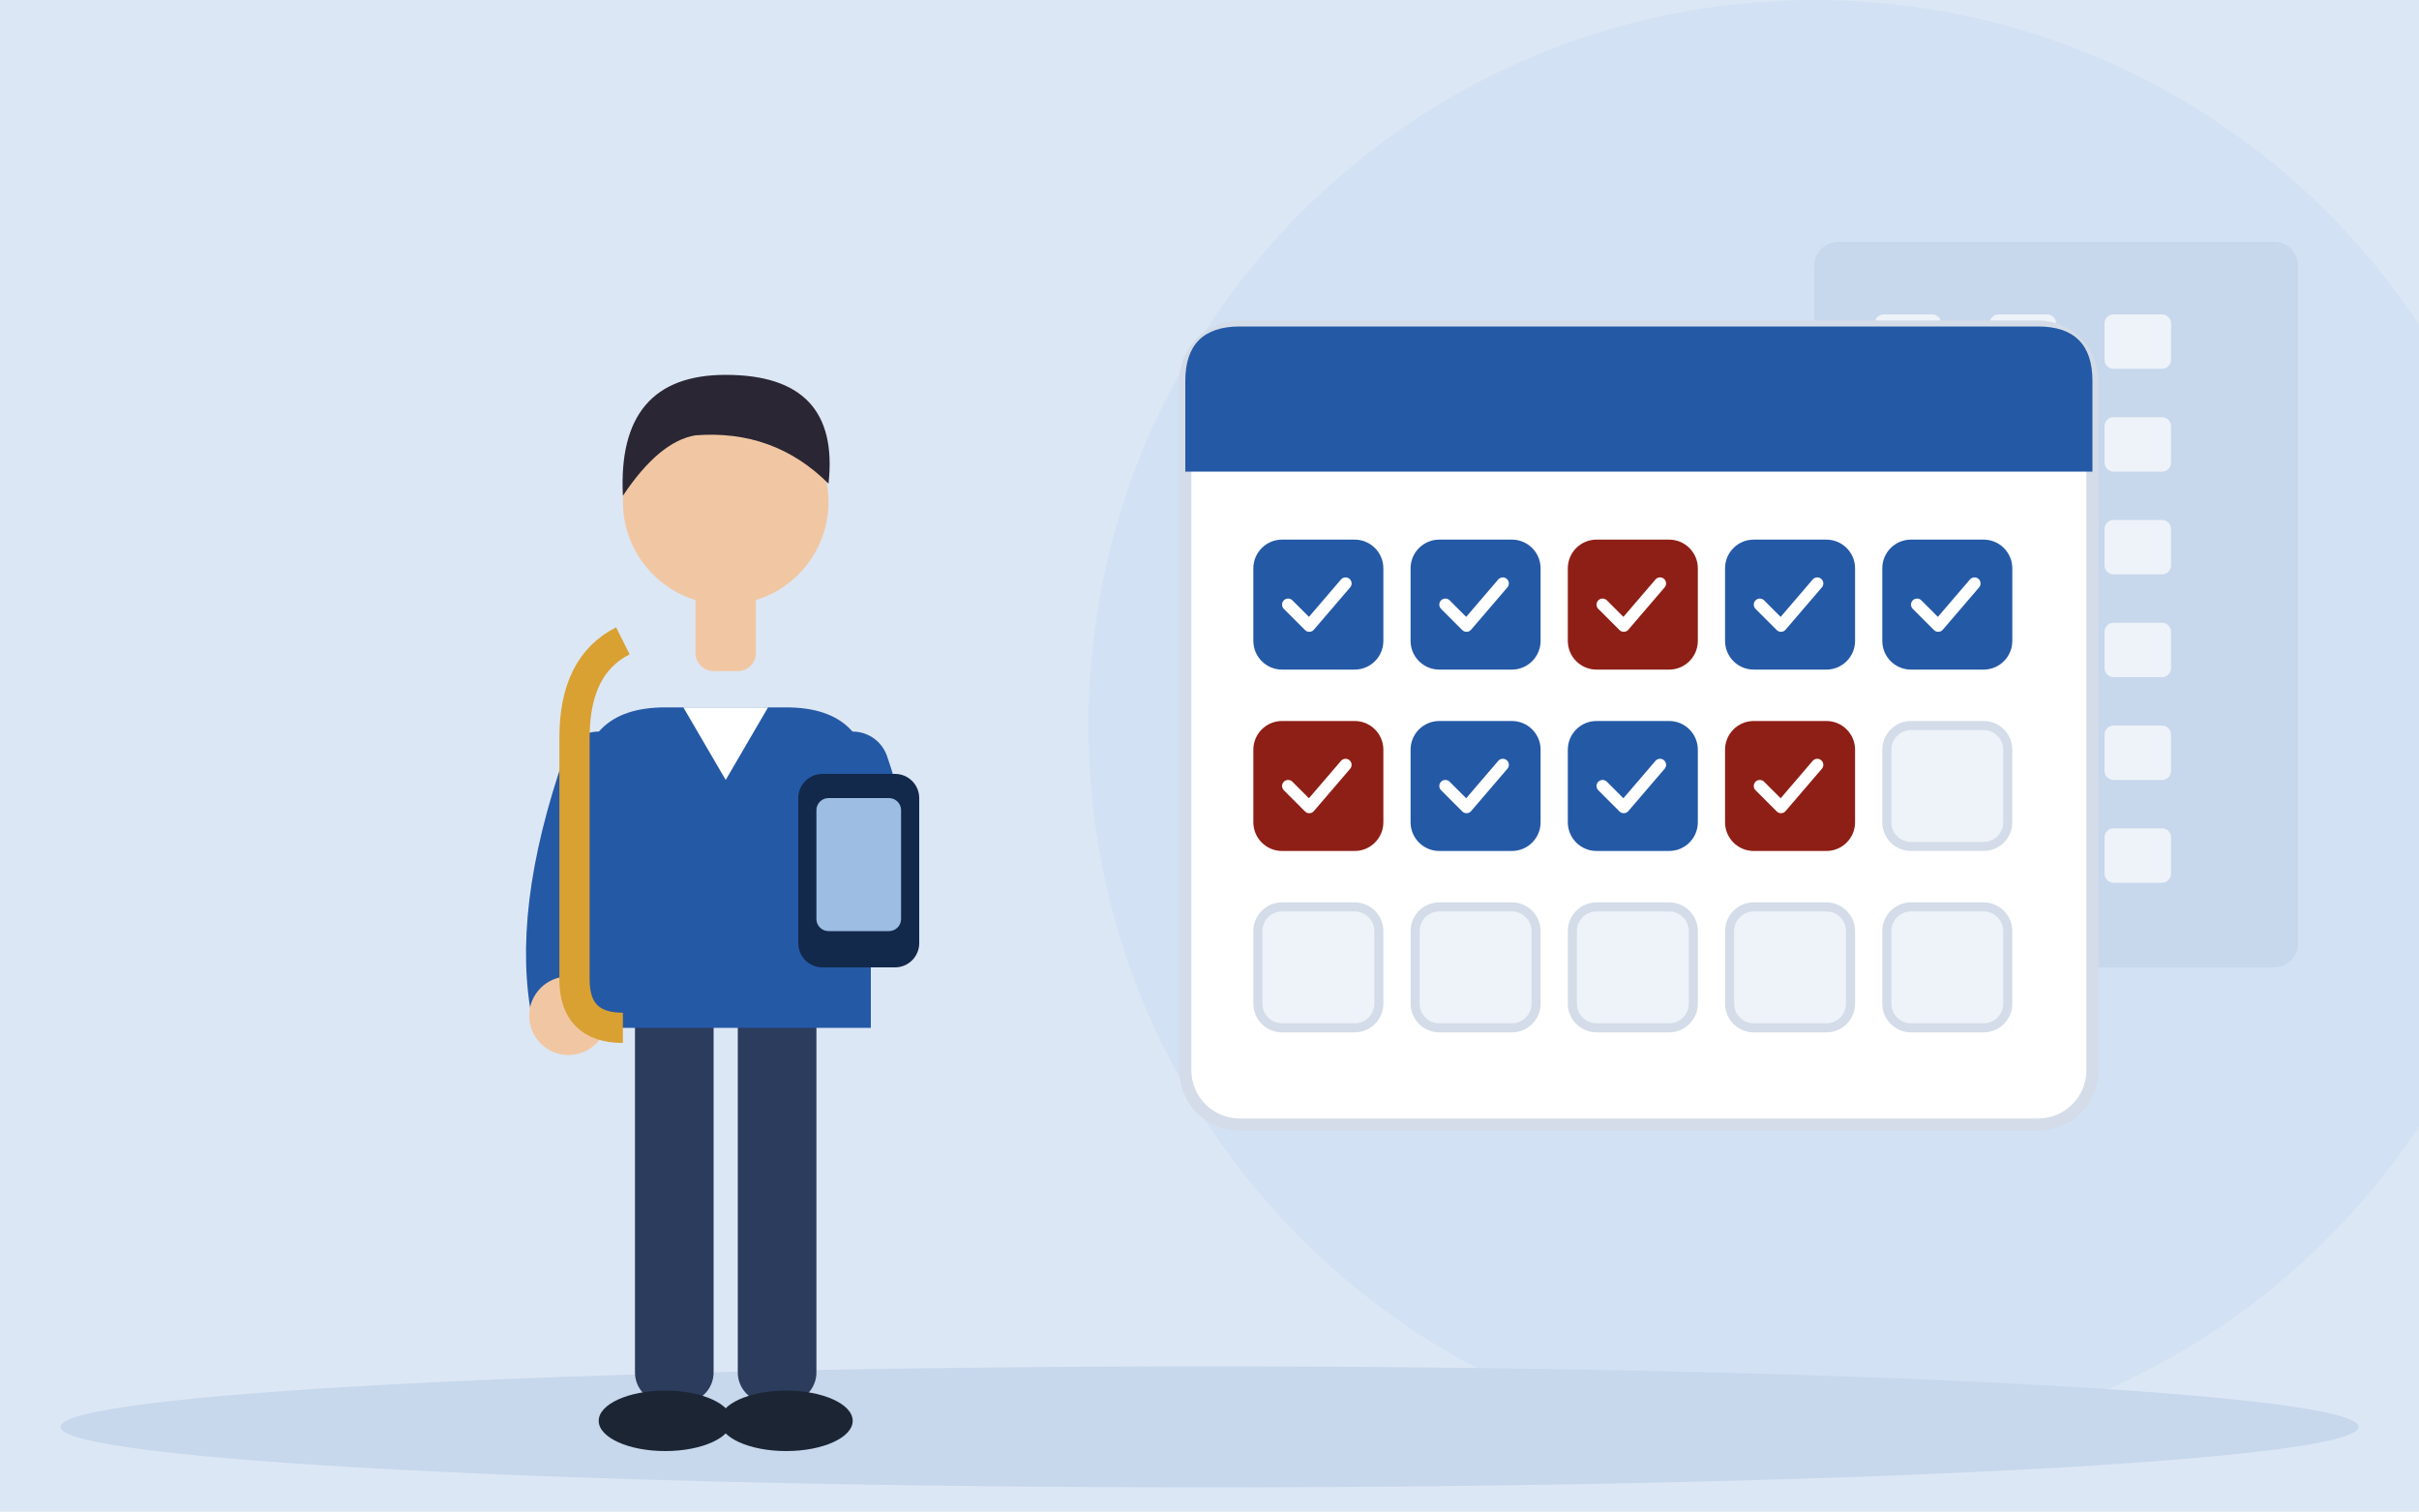
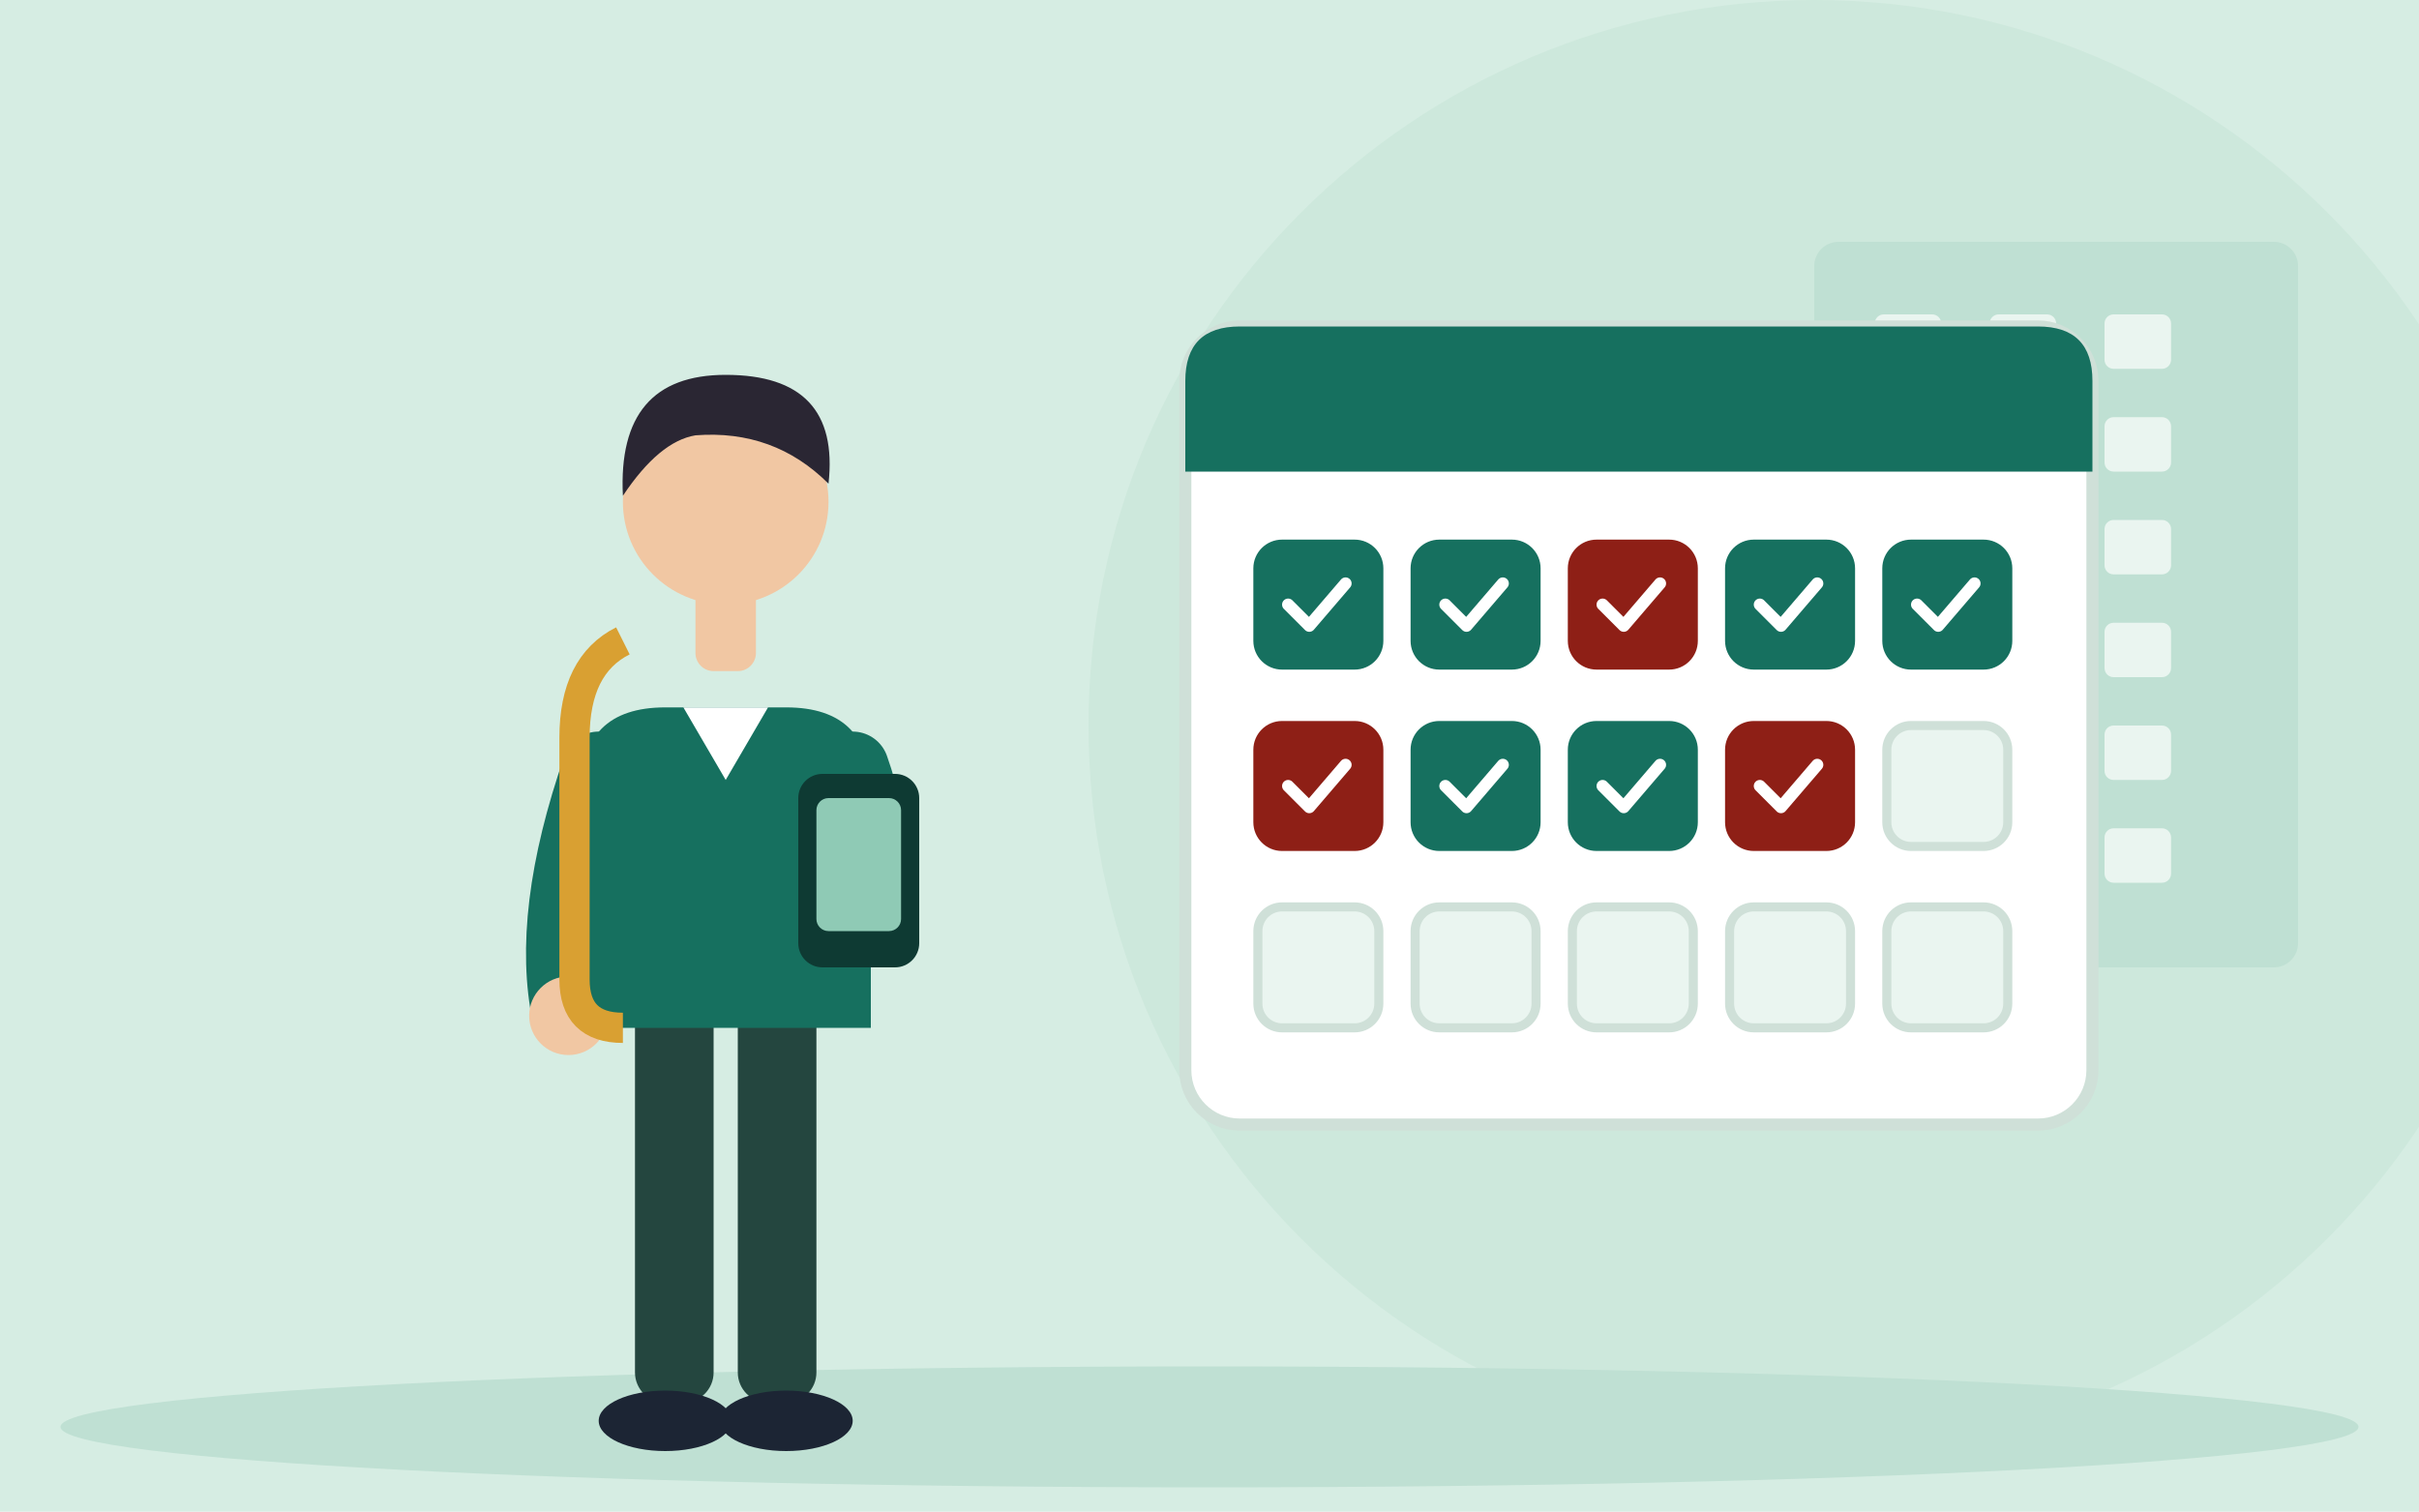
<svg xmlns="http://www.w3.org/2000/svg" viewBox="0 0 400 250" role="img" aria-label="นักศึกษาบันทึก logbook รายวัน">
-   <rect width="400" height="250" fill="#dce7f5" />
-   <circle cx="300" cy="120" r="120" fill="#d2e1f3" />
-   <ellipse cx="200" cy="236" rx="190" ry="10" fill="#c7d7ec" />
-   <rect x="300" y="40" width="80" height="120" rx="4" fill="#c7d7ec" />
-   <rect x="310" y="52" width="11" height="9" rx="1.5" fill="#eef3f9" />
-   <rect x="329" y="52" width="11" height="9" rx="1.5" fill="#eef3f9" />
-   <rect x="348" y="52" width="11" height="9" rx="1.5" fill="#eef3f9" />
-   <rect x="310" y="69" width="11" height="9" rx="1.5" fill="#eef3f9" />
-   <rect x="329" y="69" width="11" height="9" rx="1.5" fill="#eef3f9" />
-   <rect x="348" y="69" width="11" height="9" rx="1.5" fill="#eef3f9" />
-   <rect x="310" y="86" width="11" height="9" rx="1.5" fill="#eef3f9" />
-   <rect x="329" y="86" width="11" height="9" rx="1.5" fill="#eef3f9" />
-   <rect x="348" y="86" width="11" height="9" rx="1.5" fill="#eef3f9" />
-   <rect x="310" y="103" width="11" height="9" rx="1.5" fill="#eef3f9" />
-   <rect x="329" y="103" width="11" height="9" rx="1.5" fill="#eef3f9" />
-   <rect x="348" y="103" width="11" height="9" rx="1.5" fill="#eef3f9" />
-   <rect x="310" y="120" width="11" height="9" rx="1.5" fill="#eef3f9" />
-   <rect x="329" y="120" width="11" height="9" rx="1.5" fill="#eef3f9" />
-   <rect x="348" y="120" width="11" height="9" rx="1.5" fill="#eef3f9" />
-   <rect x="310" y="137" width="11" height="9" rx="1.5" fill="#eef3f9" />
-   <rect x="329" y="137" width="11" height="9" rx="1.5" fill="#eef3f9" />
-   <rect x="348" y="137" width="11" height="9" rx="1.5" fill="#eef3f9" />
-   <rect x="196" y="54" width="150" height="132" rx="9" fill="#ffffff" stroke="#d3dce8" stroke-width="2" />
-   <path d="M196 63 q0-9 9-9 h132 q9 0 9 9 v15 h-150z" fill="#2459a6" />
-   <rect x="208" y="90" width="20" height="20" rx="4" fill="#2459a6" stroke="#2459a6" stroke-width="1.5" />
+   <rect width="400" height="250" fill="#d6ede3" />
+   <circle cx="300" cy="120" r="120" fill="#cde8dc" />
+   <ellipse cx="200" cy="236" rx="190" ry="10" fill="#bfe0d3" />
+   <rect x="300" y="40" width="80" height="120" rx="4" fill="#bfe0d3" />
+   <rect x="310" y="52" width="11" height="9" rx="1.5" fill="#eaf5f0" />
+   <rect x="329" y="52" width="11" height="9" rx="1.5" fill="#eaf5f0" />
+   <rect x="348" y="52" width="11" height="9" rx="1.5" fill="#eaf5f0" />
+   <rect x="310" y="69" width="11" height="9" rx="1.5" fill="#eaf5f0" />
+   <rect x="329" y="69" width="11" height="9" rx="1.5" fill="#eaf5f0" />
+   <rect x="348" y="69" width="11" height="9" rx="1.5" fill="#eaf5f0" />
+   <rect x="310" y="86" width="11" height="9" rx="1.5" fill="#eaf5f0" />
+   <rect x="329" y="86" width="11" height="9" rx="1.5" fill="#eaf5f0" />
+   <rect x="348" y="86" width="11" height="9" rx="1.5" fill="#eaf5f0" />
+   <rect x="310" y="103" width="11" height="9" rx="1.5" fill="#eaf5f0" />
+   <rect x="329" y="103" width="11" height="9" rx="1.5" fill="#eaf5f0" />
+   <rect x="348" y="103" width="11" height="9" rx="1.5" fill="#eaf5f0" />
+   <rect x="310" y="120" width="11" height="9" rx="1.5" fill="#eaf5f0" />
+   <rect x="329" y="120" width="11" height="9" rx="1.5" fill="#eaf5f0" />
+   <rect x="348" y="120" width="11" height="9" rx="1.5" fill="#eaf5f0" />
+   <rect x="310" y="137" width="11" height="9" rx="1.5" fill="#eaf5f0" />
+   <rect x="329" y="137" width="11" height="9" rx="1.5" fill="#eaf5f0" />
+   <rect x="348" y="137" width="11" height="9" rx="1.5" fill="#eaf5f0" />
+   <rect x="196" y="54" width="150" height="132" rx="9" fill="#ffffff" stroke="#cfe0d8" stroke-width="2" />
+   <path d="M196 63 q0-9 9-9 h132 q9 0 9 9 v15 h-150z" fill="#16705f" />
+   <rect x="208" y="90" width="20" height="20" rx="4" fill="#16705f" stroke="#16705f" stroke-width="1.5" />
  <path d="M213 100 l3.5 3.5 l6-7" fill="none" stroke="#ffffff" stroke-width="2" stroke-linecap="round" stroke-linejoin="round" />
-   <rect x="234" y="90" width="20" height="20" rx="4" fill="#2459a6" stroke="#2459a6" stroke-width="1.5" />
+   <rect x="234" y="90" width="20" height="20" rx="4" fill="#16705f" stroke="#16705f" stroke-width="1.5" />
  <path d="M239 100 l3.5 3.5 l6-7" fill="none" stroke="#ffffff" stroke-width="2" stroke-linecap="round" stroke-linejoin="round" />
  <rect x="260" y="90" width="20" height="20" rx="4" fill="#8e1f16" stroke="#8e1f16" stroke-width="1.5" />
  <path d="M265 100 l3.5 3.5 l6-7" fill="none" stroke="#ffffff" stroke-width="2" stroke-linecap="round" stroke-linejoin="round" />
-   <rect x="286" y="90" width="20" height="20" rx="4" fill="#2459a6" stroke="#2459a6" stroke-width="1.5" />
+   <rect x="286" y="90" width="20" height="20" rx="4" fill="#16705f" stroke="#16705f" stroke-width="1.5" />
  <path d="M291 100 l3.5 3.5 l6-7" fill="none" stroke="#ffffff" stroke-width="2" stroke-linecap="round" stroke-linejoin="round" />
-   <rect x="312" y="90" width="20" height="20" rx="4" fill="#2459a6" stroke="#2459a6" stroke-width="1.5" />
+   <rect x="312" y="90" width="20" height="20" rx="4" fill="#16705f" stroke="#16705f" stroke-width="1.5" />
  <path d="M317 100 l3.5 3.5 l6-7" fill="none" stroke="#ffffff" stroke-width="2" stroke-linecap="round" stroke-linejoin="round" />
  <rect x="208" y="120" width="20" height="20" rx="4" fill="#8e1f16" stroke="#8e1f16" stroke-width="1.5" />
  <path d="M213 130 l3.5 3.5 l6-7" fill="none" stroke="#ffffff" stroke-width="2" stroke-linecap="round" stroke-linejoin="round" />
-   <rect x="234" y="120" width="20" height="20" rx="4" fill="#2459a6" stroke="#2459a6" stroke-width="1.5" />
+   <rect x="234" y="120" width="20" height="20" rx="4" fill="#16705f" stroke="#16705f" stroke-width="1.5" />
  <path d="M239 130 l3.5 3.5 l6-7" fill="none" stroke="#ffffff" stroke-width="2" stroke-linecap="round" stroke-linejoin="round" />
-   <rect x="260" y="120" width="20" height="20" rx="4" fill="#2459a6" stroke="#2459a6" stroke-width="1.5" />
+   <rect x="260" y="120" width="20" height="20" rx="4" fill="#16705f" stroke="#16705f" stroke-width="1.5" />
  <path d="M265 130 l3.5 3.5 l6-7" fill="none" stroke="#ffffff" stroke-width="2" stroke-linecap="round" stroke-linejoin="round" />
  <rect x="286" y="120" width="20" height="20" rx="4" fill="#8e1f16" stroke="#8e1f16" stroke-width="1.5" />
  <path d="M291 130 l3.5 3.5 l6-7" fill="none" stroke="#ffffff" stroke-width="2" stroke-linecap="round" stroke-linejoin="round" />
-   <rect x="312" y="120" width="20" height="20" rx="4" fill="#eef3f9" stroke="#d3dce8" stroke-width="1.5" />
-   <rect x="208" y="150" width="20" height="20" rx="4" fill="#eef3f9" stroke="#d3dce8" stroke-width="1.5" />
-   <rect x="234" y="150" width="20" height="20" rx="4" fill="#eef3f9" stroke="#d3dce8" stroke-width="1.5" />
-   <rect x="260" y="150" width="20" height="20" rx="4" fill="#eef3f9" stroke="#d3dce8" stroke-width="1.5" />
-   <rect x="286" y="150" width="20" height="20" rx="4" fill="#eef3f9" stroke="#d3dce8" stroke-width="1.5" />
-   <rect x="312" y="150" width="20" height="20" rx="4" fill="#eef3f9" stroke="#d3dce8" stroke-width="1.5" />
-   <path d="M99 127 Q90.5 151.5 94 168" fill="none" stroke="#2459a6" stroke-width="12" stroke-linecap="round" />
+   <rect x="312" y="120" width="20" height="20" rx="4" fill="#eaf5f0" stroke="#cfe0d8" stroke-width="1.5" />
+   <rect x="208" y="150" width="20" height="20" rx="4" fill="#eaf5f0" stroke="#cfe0d8" stroke-width="1.5" />
+   <rect x="234" y="150" width="20" height="20" rx="4" fill="#eaf5f0" stroke="#cfe0d8" stroke-width="1.5" />
+   <rect x="260" y="150" width="20" height="20" rx="4" fill="#eaf5f0" stroke="#cfe0d8" stroke-width="1.5" />
+   <rect x="286" y="150" width="20" height="20" rx="4" fill="#eaf5f0" stroke="#cfe0d8" stroke-width="1.5" />
+   <rect x="312" y="150" width="20" height="20" rx="4" fill="#eaf5f0" stroke="#cfe0d8" stroke-width="1.5" />
+   <path d="M99 127 Q90.5 151.5 94 168" fill="none" stroke="#16705f" stroke-width="12" stroke-linecap="round" />
  <circle cx="94" cy="168" r="6.5" fill="#f1c7a3" />
-   <path d="M141 127 Q146.5 142.5 140 150" fill="none" stroke="#2459a6" stroke-width="12" stroke-linecap="round" />
+   <path d="M141 127 Q146.5 142.5 140 150" fill="none" stroke="#16705f" stroke-width="12" stroke-linecap="round" />
  <circle cx="140" cy="150" r="6.5" fill="#f1c7a3" />
-   <rect x="105" y="158" width="13" height="74" rx="5" fill="#2b3c5c" />
-   <rect x="122" y="158" width="13" height="74" rx="5" fill="#2b3c5c" />
+   <rect x="105" y="158" width="13" height="74" rx="5" fill="#24463f" />
+   <rect x="122" y="158" width="13" height="74" rx="5" fill="#24463f" />
  <ellipse cx="110" cy="235" rx="11" ry="5" fill="#1c2534" />
  <ellipse cx="130" cy="235" rx="11" ry="5" fill="#1c2534" />
-   <path d="M96 131 q0-14 14-14 h20 q14 0 14 14 v39 h-48z" fill="#2459a6" />
+   <path d="M96 131 q0-14 14-14 h20 q14 0 14 14 v39 h-48z" fill="#16705f" />
  <path d="M113 117 l7 12 l7-12z" fill="#ffffff" />
  <rect x="115" y="95" width="10" height="16" rx="3" fill="#f1c7a3" />
  <circle cx="120" cy="83" r="17" fill="#f1c7a3" />
  <path d="M103 82 q-1-20 17-20 q19 0 17 18 q-9-9-22-8 q-6 1-12 10z" fill="#2a2633" />
-   <rect x="132" y="128" width="20" height="32" rx="4" fill="#13294b" />
-   <rect x="135" y="132" width="14" height="22" rx="2" fill="#9dbde3" />
+   <rect x="132" y="128" width="20" height="32" rx="4" fill="#0e3a33" />
+   <rect x="135" y="132" width="14" height="22" rx="2" fill="#8fcab5" />
  <path d="M103 106 q-8 4-8 16 v40 q0 8 8 8" fill="none" stroke="#d9a032" stroke-width="5" />
</svg>
